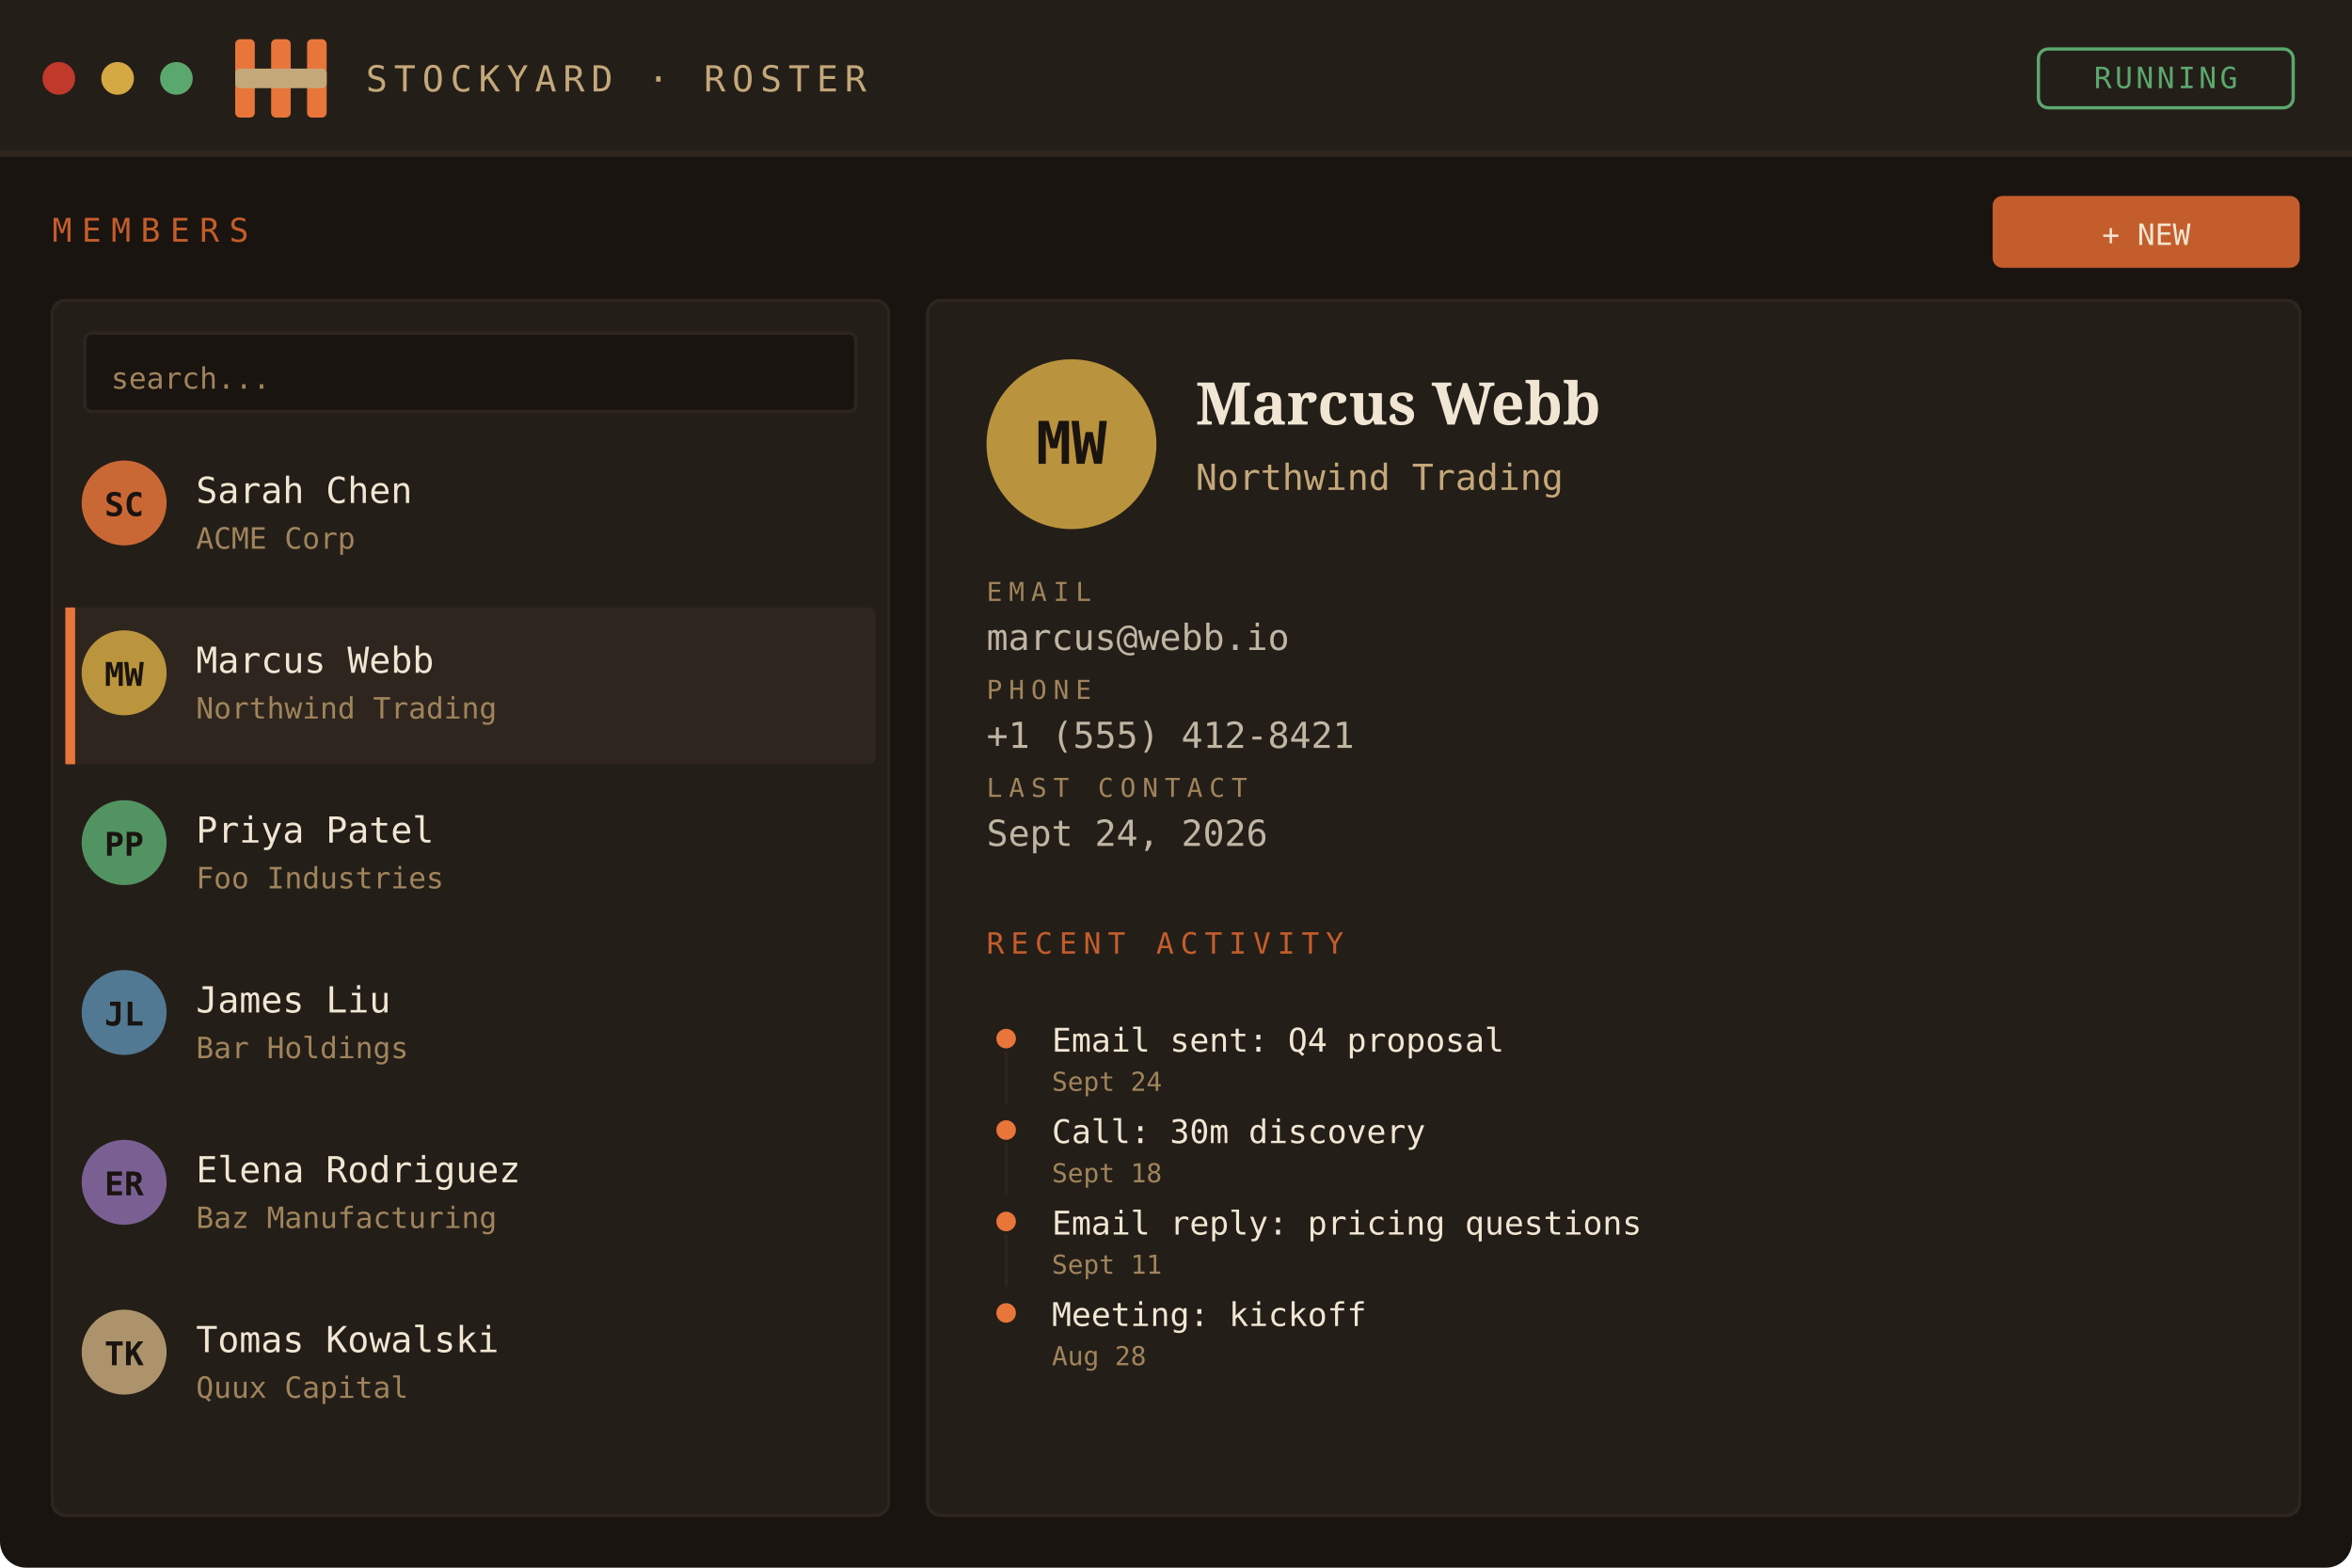
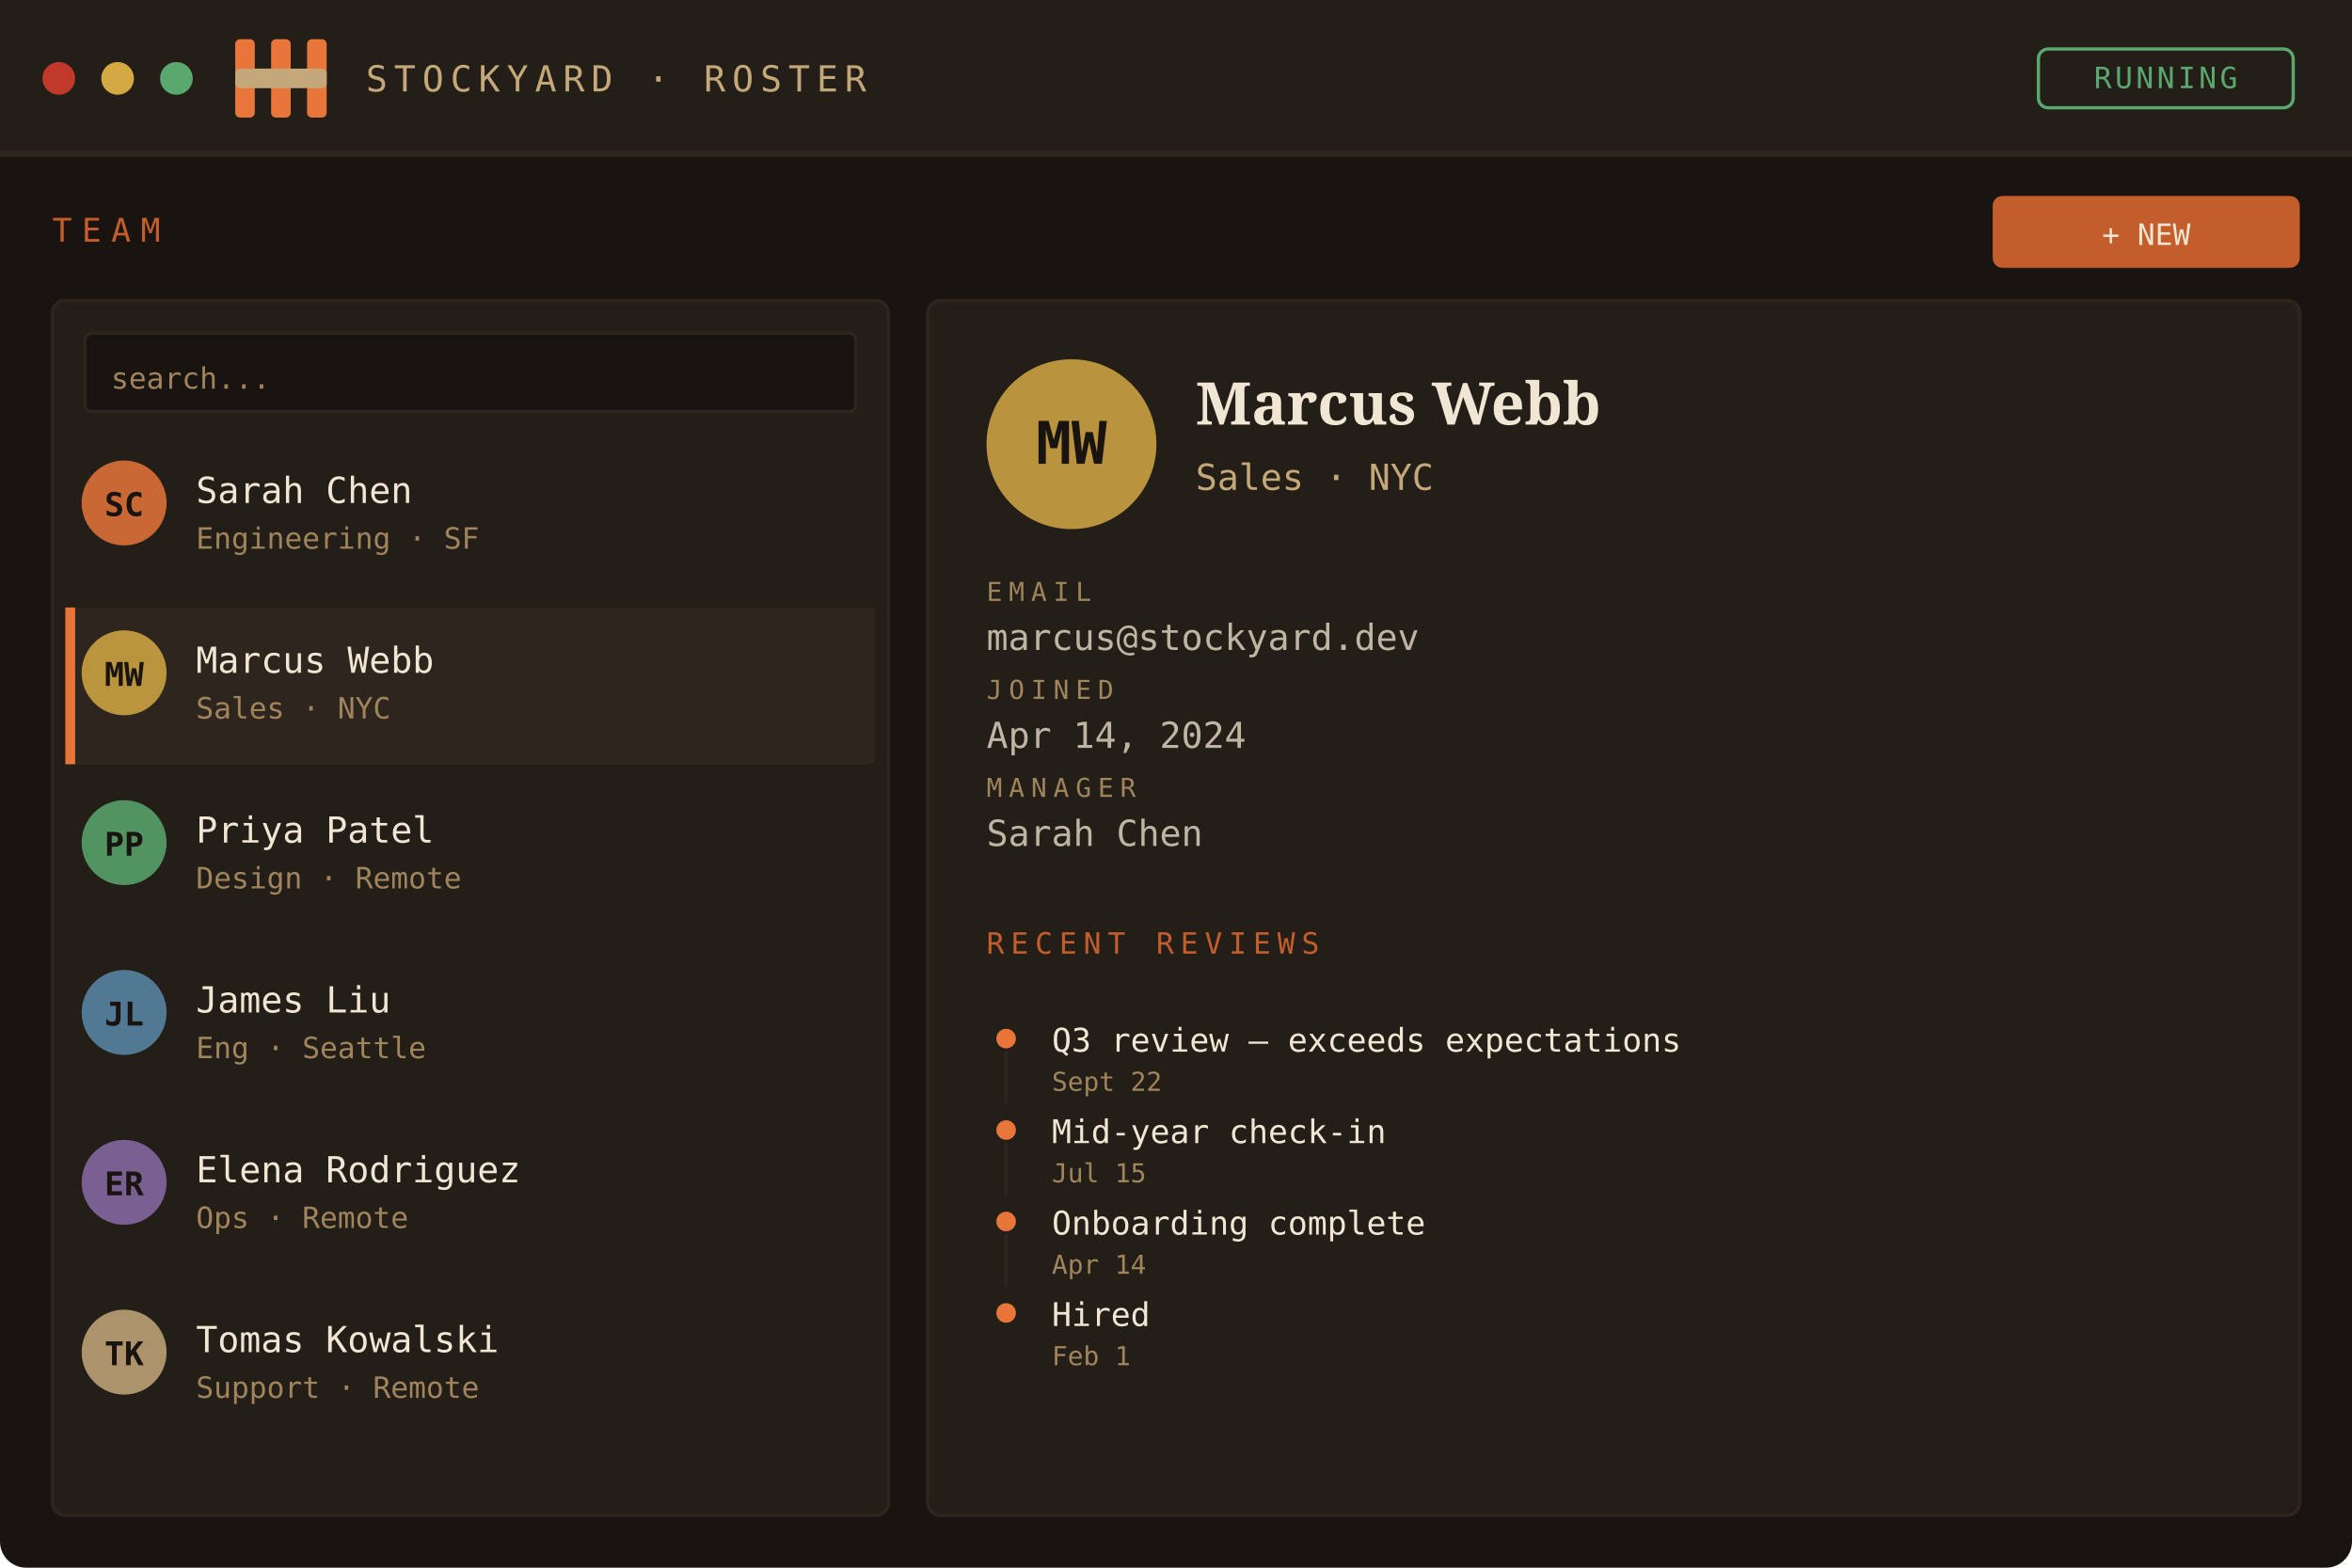
<svg xmlns="http://www.w3.org/2000/svg" width="720" height="480" viewBox="0 0 720 480" role="img" aria-label="Roster dashboard mockup">
  <rect width="720" height="480" rx="8" fill="#1a1410" />
  <rect width="720" height="48" fill="#241e18" />
  <rect y="46" width="720" height="2" fill="#2e261e" />
  <circle cx="18" cy="24" r="5" fill="#c0392b" />
  <circle cx="36" cy="24" r="5" fill="#d4a843" />
  <circle cx="54" cy="24" r="5" fill="#5ba86e" />
  <rect x="72" y="12" width="6" height="24" rx="1.5" fill="#e8753a" />
  <rect x="83" y="12" width="6" height="24" rx="1.5" fill="#e8753a" />
  <rect x="94" y="12" width="6" height="24" rx="1.5" fill="#e8753a" />
  <rect x="72" y="21" width="28" height="6" rx="1.5" fill="#c4a87a" />
  <text x="112" y="28" fill="#c4a87a" font-size="11" font-family="JetBrains Mono,monospace" letter-spacing="2">STOCKYARD · ROSTER</text>
  <rect x="624" y="15" width="78" height="18" rx="3" fill="none" stroke="#5ba86e" stroke-width="1" />
  <text x="663" y="27" text-anchor="middle" fill="#5ba86e" font-size="9" font-family="JetBrains Mono,monospace" letter-spacing="1">RUNNING</text>
-   <text x="16" y="74" fill="#c45d2c" font-size="10" font-family="JetBrains Mono,monospace" letter-spacing="3">MEMBERS</text>
+   <text x="16" y="74" fill="#c45d2c" font-size="10" font-family="JetBrains Mono,monospace" letter-spacing="3">TEAM</text>
  <rect x="610" y="60" width="94" height="22" rx="3" fill="#c45d2c" />
  <text x="657" y="75" text-anchor="middle" fill="#f0e6d3" font-size="9" font-family="JetBrains Mono,monospace">+ NEW</text>
  <rect x="16" y="92" width="256" height="372" rx="4" fill="#241e18" stroke="#2e261e" />
  <rect x="26" y="102" width="236" height="24" rx="2" fill="#1a1410" stroke="#2e261e" />
  <text x="34" y="119" fill="#a0845c" font-size="9" font-family="JetBrains Mono,monospace">search...</text>
  <circle cx="38" cy="154" r="13" fill="#e8753a" opacity="0.85" />
  <text x="38" y="158" text-anchor="middle" fill="#1a1410" font-size="10" font-family="JetBrains Mono,monospace" font-weight="bold">SC</text>
  <text x="60" y="154" fill="#f0e6d3" font-size="11" font-family="JetBrains Mono,monospace">Sarah Chen</text>
-   <text x="60" y="168" fill="#a0845c" font-size="9" font-family="JetBrains Mono,monospace">ACME Corp</text>
+   <text x="60" y="168" fill="#a0845c" font-size="9" font-family="JetBrains Mono,monospace">Engineering · SF</text>
  <rect x="20" y="186" width="248" height="48" rx="2" fill="#2e261e" />
  <rect x="20" y="186" width="3" height="48" fill="#e8753a" />
  <circle cx="38" cy="206" r="13" fill="#d4a843" opacity="0.85" />
  <text x="38" y="210" text-anchor="middle" fill="#1a1410" font-size="10" font-family="JetBrains Mono,monospace" font-weight="bold">MW</text>
  <text x="60" y="206" fill="#f0e6d3" font-size="11" font-family="JetBrains Mono,monospace">Marcus Webb</text>
-   <text x="60" y="220" fill="#a0845c" font-size="9" font-family="JetBrains Mono,monospace">Northwind Trading</text>
+   <text x="60" y="220" fill="#a0845c" font-size="9" font-family="JetBrains Mono,monospace">Sales · NYC</text>
  <circle cx="38" cy="258" r="13" fill="#5ba86e" opacity="0.85" />
  <text x="38" y="262" text-anchor="middle" fill="#1a1410" font-size="10" font-family="JetBrains Mono,monospace" font-weight="bold">PP</text>
  <text x="60" y="258" fill="#f0e6d3" font-size="11" font-family="JetBrains Mono,monospace">Priya Patel</text>
-   <text x="60" y="272" fill="#a0845c" font-size="9" font-family="JetBrains Mono,monospace">Foo Industries</text>
+   <text x="60" y="272" fill="#a0845c" font-size="9" font-family="JetBrains Mono,monospace">Design · Remote</text>
  <circle cx="38" cy="310" r="13" fill="#5b8aa8" opacity="0.85" />
  <text x="38" y="314" text-anchor="middle" fill="#1a1410" font-size="10" font-family="JetBrains Mono,monospace" font-weight="bold">JL</text>
  <text x="60" y="310" fill="#f0e6d3" font-size="11" font-family="JetBrains Mono,monospace">James Liu</text>
-   <text x="60" y="324" fill="#a0845c" font-size="9" font-family="JetBrains Mono,monospace">Bar Holdings</text>
+   <text x="60" y="324" fill="#a0845c" font-size="9" font-family="JetBrains Mono,monospace">Eng · Seattle</text>
  <circle cx="38" cy="362" r="13" fill="#8a6ba8" opacity="0.85" />
  <text x="38" y="366" text-anchor="middle" fill="#1a1410" font-size="10" font-family="JetBrains Mono,monospace" font-weight="bold">ER</text>
  <text x="60" y="362" fill="#f0e6d3" font-size="11" font-family="JetBrains Mono,monospace">Elena Rodriguez</text>
-   <text x="60" y="376" fill="#a0845c" font-size="9" font-family="JetBrains Mono,monospace">Baz Manufacturing</text>
+   <text x="60" y="376" fill="#a0845c" font-size="9" font-family="JetBrains Mono,monospace">Ops · Remote</text>
  <circle cx="38" cy="414" r="13" fill="#c4a87a" opacity="0.85" />
  <text x="38" y="418" text-anchor="middle" fill="#1a1410" font-size="10" font-family="JetBrains Mono,monospace" font-weight="bold">TK</text>
  <text x="60" y="414" fill="#f0e6d3" font-size="11" font-family="JetBrains Mono,monospace">Tomas Kowalski</text>
-   <text x="60" y="428" fill="#a0845c" font-size="9" font-family="JetBrains Mono,monospace">Quux Capital</text>
+   <text x="60" y="428" fill="#a0845c" font-size="9" font-family="JetBrains Mono,monospace">Support · Remote</text>
  <rect x="284" y="92" width="420" height="372" rx="4" fill="#241e18" stroke="#2e261e" />
  <circle cx="328" cy="136" r="26" fill="#d4a843" opacity="0.85" />
  <text x="328" y="142" text-anchor="middle" fill="#1a1410" font-size="18" font-family="JetBrains Mono,monospace" font-weight="bold">MW</text>
  <text x="366" y="130" fill="#f0e6d3" font-size="18" font-family="Libre Baskerville,Georgia,serif" font-weight="bold">Marcus Webb</text>
-   <text x="366" y="150" fill="#c4a87a" font-size="11" font-family="JetBrains Mono,monospace">Northwind Trading</text>
+   <text x="366" y="150" fill="#c4a87a" font-size="11" font-family="JetBrains Mono,monospace">Sales · NYC</text>
  <text x="302" y="184" fill="#a0845c" font-size="8" font-family="JetBrains Mono,monospace" letter-spacing="2">EMAIL</text>
-   <text x="302" y="199" fill="#bfb5a3" font-size="11" font-family="JetBrains Mono,monospace">marcus@webb.io</text>
-   <text x="302" y="214" fill="#a0845c" font-size="8" font-family="JetBrains Mono,monospace" letter-spacing="2">PHONE</text>
-   <text x="302" y="229" fill="#bfb5a3" font-size="11" font-family="JetBrains Mono,monospace">+1 (555) 412-8421</text>
-   <text x="302" y="244" fill="#a0845c" font-size="8" font-family="JetBrains Mono,monospace" letter-spacing="2">LAST CONTACT</text>
-   <text x="302" y="259" fill="#bfb5a3" font-size="11" font-family="JetBrains Mono,monospace">Sept 24, 2026</text>
-   <text x="302" y="292" fill="#c45d2c" font-size="9" font-family="JetBrains Mono,monospace" letter-spacing="2">RECENT ACTIVITY</text>
+   <text x="302" y="199" fill="#bfb5a3" font-size="11" font-family="JetBrains Mono,monospace">marcus@stockyard.dev</text>
+   <text x="302" y="214" fill="#a0845c" font-size="8" font-family="JetBrains Mono,monospace" letter-spacing="2">JOINED</text>
+   <text x="302" y="229" fill="#bfb5a3" font-size="11" font-family="JetBrains Mono,monospace">Apr 14, 2024</text>
+   <text x="302" y="244" fill="#a0845c" font-size="8" font-family="JetBrains Mono,monospace" letter-spacing="2">MANAGER</text>
+   <text x="302" y="259" fill="#bfb5a3" font-size="11" font-family="JetBrains Mono,monospace">Sarah Chen</text>
+   <text x="302" y="292" fill="#c45d2c" font-size="9" font-family="JetBrains Mono,monospace" letter-spacing="2">RECENT REVIEWS</text>
  <circle cx="308" cy="318" r="3" fill="#e8753a" />
  <line x1="308" y1="322" x2="308" y2="338" stroke="#2e261e" stroke-width="1" />
-   <text x="322" y="322" fill="#f0e6d3" font-size="10" font-family="JetBrains Mono,monospace">Email sent: Q4 proposal</text>
-   <text x="322" y="334" fill="#a0845c" font-size="8" font-family="JetBrains Mono,monospace">Sept 24</text>
+   <text x="322" y="322" fill="#f0e6d3" font-size="10" font-family="JetBrains Mono,monospace">Q3 review — exceeds expectations</text>
+   <text x="322" y="334" fill="#a0845c" font-size="8" font-family="JetBrains Mono,monospace">Sept 22</text>
  <circle cx="308" cy="346" r="3" fill="#e8753a" />
  <line x1="308" y1="350" x2="308" y2="366" stroke="#2e261e" stroke-width="1" />
-   <text x="322" y="350" fill="#f0e6d3" font-size="10" font-family="JetBrains Mono,monospace">Call: 30m discovery</text>
-   <text x="322" y="362" fill="#a0845c" font-size="8" font-family="JetBrains Mono,monospace">Sept 18</text>
+   <text x="322" y="350" fill="#f0e6d3" font-size="10" font-family="JetBrains Mono,monospace">Mid-year check-in</text>
+   <text x="322" y="362" fill="#a0845c" font-size="8" font-family="JetBrains Mono,monospace">Jul 15</text>
  <circle cx="308" cy="374" r="3" fill="#e8753a" />
  <line x1="308" y1="378" x2="308" y2="394" stroke="#2e261e" stroke-width="1" />
-   <text x="322" y="378" fill="#f0e6d3" font-size="10" font-family="JetBrains Mono,monospace">Email reply: pricing questions</text>
-   <text x="322" y="390" fill="#a0845c" font-size="8" font-family="JetBrains Mono,monospace">Sept 11</text>
+   <text x="322" y="378" fill="#f0e6d3" font-size="10" font-family="JetBrains Mono,monospace">Onboarding complete</text>
+   <text x="322" y="390" fill="#a0845c" font-size="8" font-family="JetBrains Mono,monospace">Apr 14</text>
  <circle cx="308" cy="402" r="3" fill="#e8753a" />
-   <text x="322" y="406" fill="#f0e6d3" font-size="10" font-family="JetBrains Mono,monospace">Meeting: kickoff</text>
-   <text x="322" y="418" fill="#a0845c" font-size="8" font-family="JetBrains Mono,monospace">Aug 28</text>
+   <text x="322" y="406" fill="#f0e6d3" font-size="10" font-family="JetBrains Mono,monospace">Hired</text>
+   <text x="322" y="418" fill="#a0845c" font-size="8" font-family="JetBrains Mono,monospace">Feb 1</text>
</svg>
